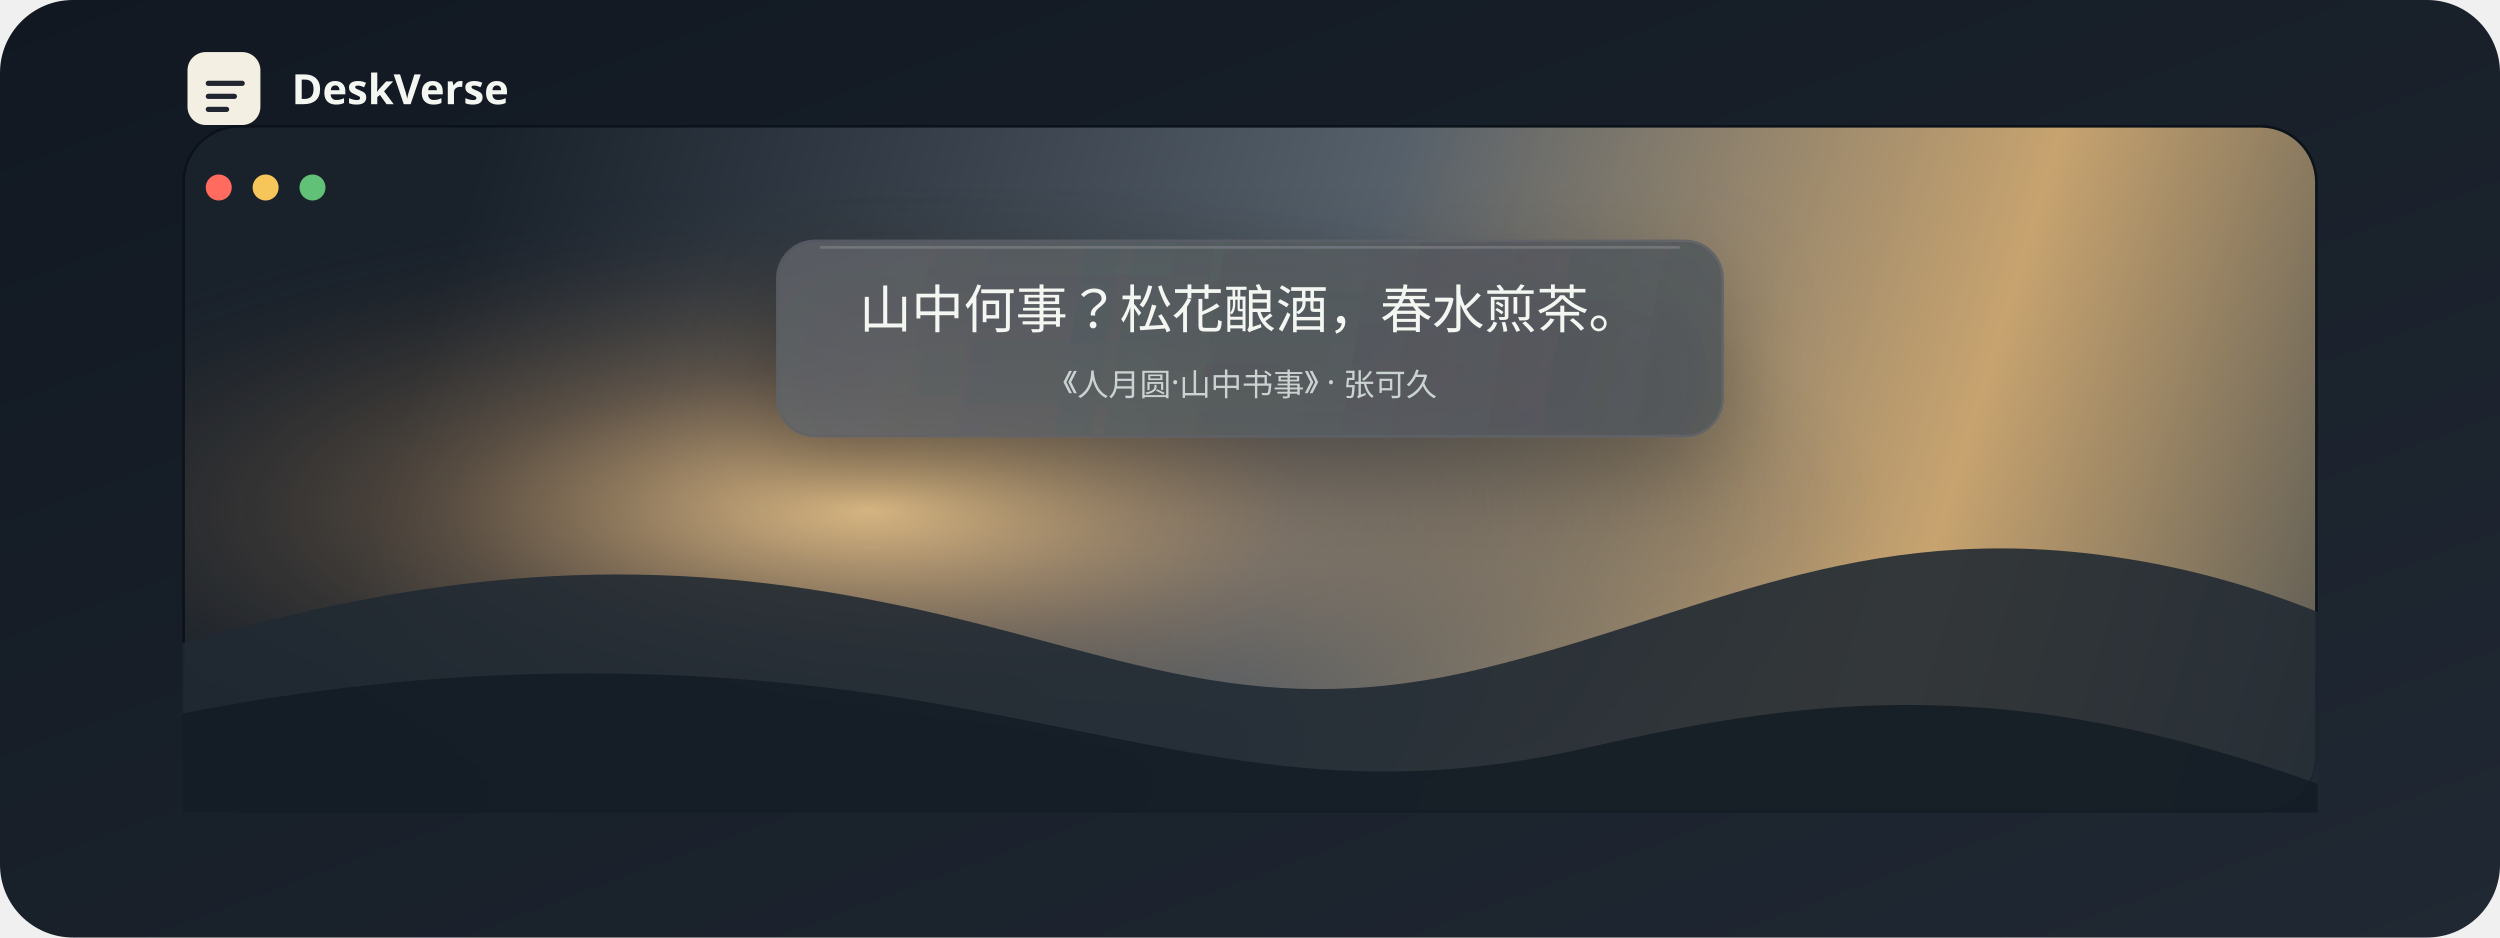
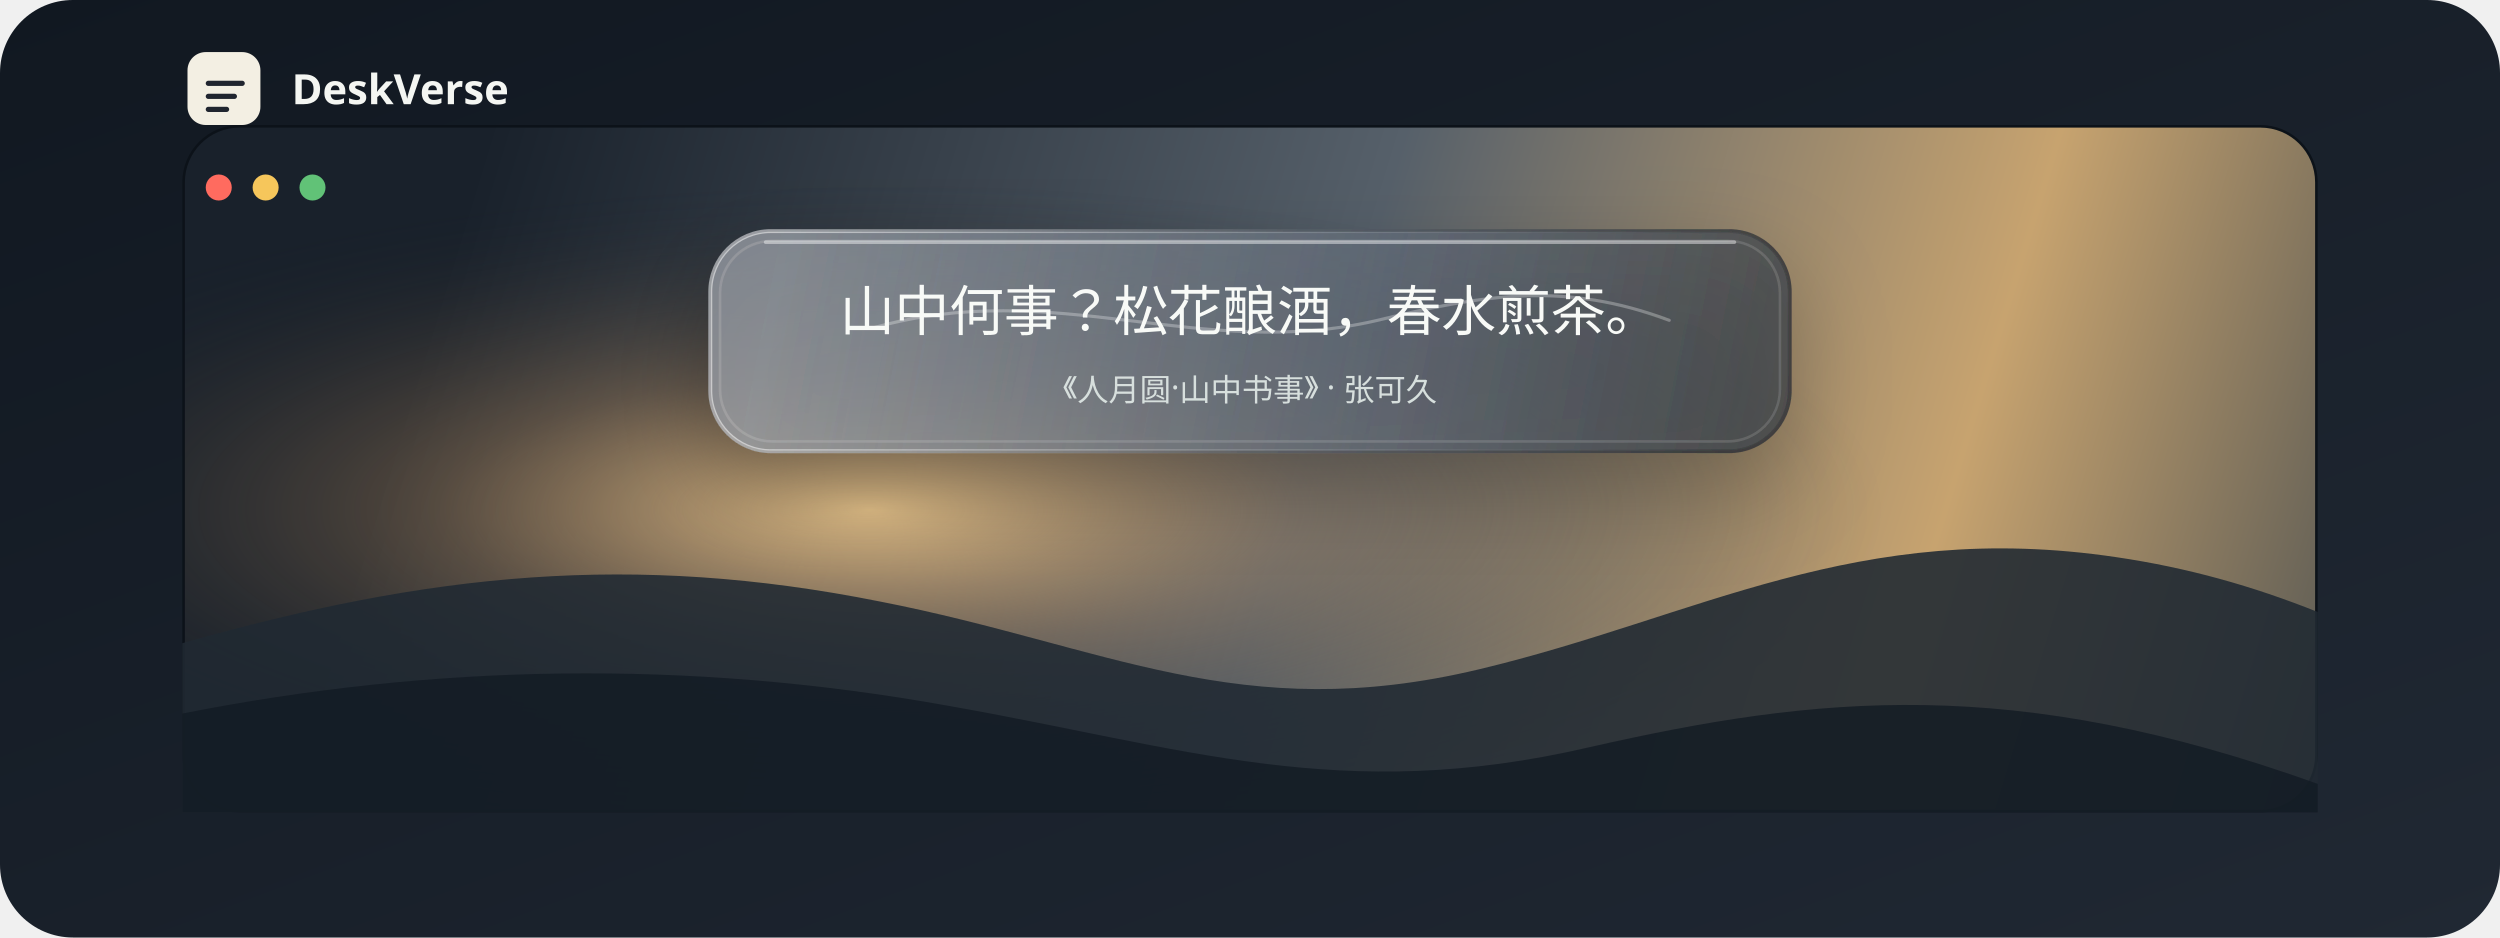
<svg xmlns="http://www.w3.org/2000/svg" width="960" height="360" viewBox="0 0 960 360" role="img" aria-label="DeskVerse preview">
  <defs>
    <linearGradient id="page" x1="0" y1="0" x2="1" y2="1">
      <stop offset="0" stop-color="#111821" />
      <stop offset="1" stop-color="#202833" />
    </linearGradient>
    <linearGradient id="wallpaper" x1="96" y1="72" x2="864" y2="306" gradientUnits="userSpaceOnUse">
      <stop offset="0" stop-color="#19212b" />
      <stop offset=".42" stop-color="#56606a" />
      <stop offset=".72" stop-color="#c7a36f" />
      <stop offset="1" stop-color="#35414b" />
    </linearGradient>
    <radialGradient id="sun" cx="32%" cy="56%" r="48%">
      <stop offset="0" stop-color="#f0ca8d" stop-opacity=".92" />
      <stop offset=".42" stop-color="#c69662" stop-opacity=".34" />
      <stop offset="1" stop-color="#111821" stop-opacity="0" />
    </radialGradient>
-     <linearGradient id="glass" x1="258" y1="86" x2="702" y2="158" gradientUnits="userSpaceOnUse">
-       <stop offset="0" stop-color="#f4f3eb" stop-opacity=".18" />
-       <stop offset="1" stop-color="#f4f3eb" stop-opacity=".08" />
+     <linearGradient id="glass" x1="220" y1="78" x2="650" y2="162" gradientUnits="userSpaceOnUse">
+       <stop offset="0" stop-color="#f8fbff" stop-opacity=".42" />
+       <stop offset=".55" stop-color="#d9e7f7" stop-opacity=".22" />
+       <stop offset="1" stop-color="#1c2430" stop-opacity=".2" />
+     </linearGradient>
+     <linearGradient id="glassEdge" x1="228" y1="44" x2="592" y2="120" gradientUnits="userSpaceOnUse">
+       <stop offset="0" stop-color="#ffffff" stop-opacity=".52" />
+       <stop offset=".52" stop-color="#ffffff" stop-opacity=".16" />
+       <stop offset="1" stop-color="#070b12" stop-opacity=".18" />
    </linearGradient>
    <filter id="shadow" x="-20%" y="-80%" width="140%" height="260%">
      <feDropShadow dx="0" dy="14" stdDeviation="18" flood-color="#05080d" flood-opacity=".34" />
    </filter>
  </defs>
  <rect width="960" height="360" rx="28" fill="url(#page)" />
  <g transform="translate(70 48)">
    <rect width="820" height="264" rx="22" fill="#0c1219" />
    <rect x="1" y="1" width="818" height="262" rx="21" fill="url(#wallpaper)" />
    <rect x="1" y="1" width="818" height="262" rx="21" fill="url(#sun)" />
    <path d="M0 199c95-27 173-35 268-16 87 17 138 48 230 26 84-20 145-58 245-43 27 4 52 11 77 21v77H0z" fill="#202932" opacity=".88" />
    <path d="M0 226c96-19 194-21 294-3 91 16 151 38 246 16 88-20 163-28 280 14v11H0z" fill="#121a23" opacity=".8" />
    <g filter="url(#shadow)">
-       <rect x="228" y="44" width="364" height="76" rx="15" fill="#353b42" opacity=".78" />
-       <rect x="229" y="45" width="362" height="74" rx="14" fill="url(#glass)" />
-       <path d="M245 47h330" stroke="#ffffff" stroke-opacity=".16" stroke-width="1" />
-       <rect x="228.5" y="44.5" width="363" height="75" rx="14.5" fill="none" stroke="#ffffff" stroke-opacity=".16" />
-       <text x="410" y="78" text-anchor="middle" font-family="Microsoft YaHei UI, Segoe UI, sans-serif" font-size="20" fill="#f4f6f2">山中何事？松花酿酒，春水煎茶。</text>
-       <text x="410" y="103" text-anchor="middle" font-family="Microsoft YaHei UI, Segoe UI, sans-serif" font-size="12" fill="#cbd3d1">《人月圆·山中书事》 · 张可久</text>
+       <rect x="202" y="40" width="416" height="86" rx="24" fill="#29313b" opacity=".62" />
+       <rect x="203" y="41" width="414" height="84" rx="23" fill="url(#glass)" />
+       <path d="M224 45h372" stroke="#ffffff" stroke-opacity=".42" stroke-width="1.4" stroke-linecap="round" />
+       <path d="M265 78c70-20 126 13 194-3 41-10 72-15 112 0" fill="none" stroke="#ffffff" stroke-opacity=".28" stroke-width="1.2" stroke-linecap="round" />
+       <rect x="202.75" y="40.75" width="414.5" height="84.5" rx="23.25" fill="none" stroke="url(#glassEdge)" stroke-width="1.5" />
+       <rect x="206.5" y="44.5" width="407" height="77" rx="20" fill="none" stroke="#ffffff" stroke-opacity=".13" />
+       <text x="410" y="79" text-anchor="middle" font-family="Microsoft YaHei UI, Segoe UI, sans-serif" font-size="21" fill="#f8faf7">山中何事？松花酿酒，春水煎茶。</text>
+       <text x="410" y="105" text-anchor="middle" font-family="Microsoft YaHei UI, Segoe UI, sans-serif" font-size="12" fill="#d7dfdd">《人月圆·山中书事》 · 张可久</text>
    </g>
  </g>
  <g transform="translate(84 72)">
    <circle cx="0" cy="0" r="5" fill="#ff6b5f" />
    <circle cx="18" cy="0" r="5" fill="#f6c65b" />
    <circle cx="36" cy="0" r="5" fill="#61c277" />
  </g>
  <g transform="translate(72 20)">
    <rect width="28" height="28" rx="7" fill="#f3efe3" />
    <path d="M8 12h13M8 17h10M8 22h7" stroke="#20252f" stroke-width="2" stroke-linecap="round" />
    <text x="40" y="20" font-family="Segoe UI, sans-serif" font-size="16" font-weight="600" fill="#f4f6f2">DeskVerse</text>
  </g>
</svg>
